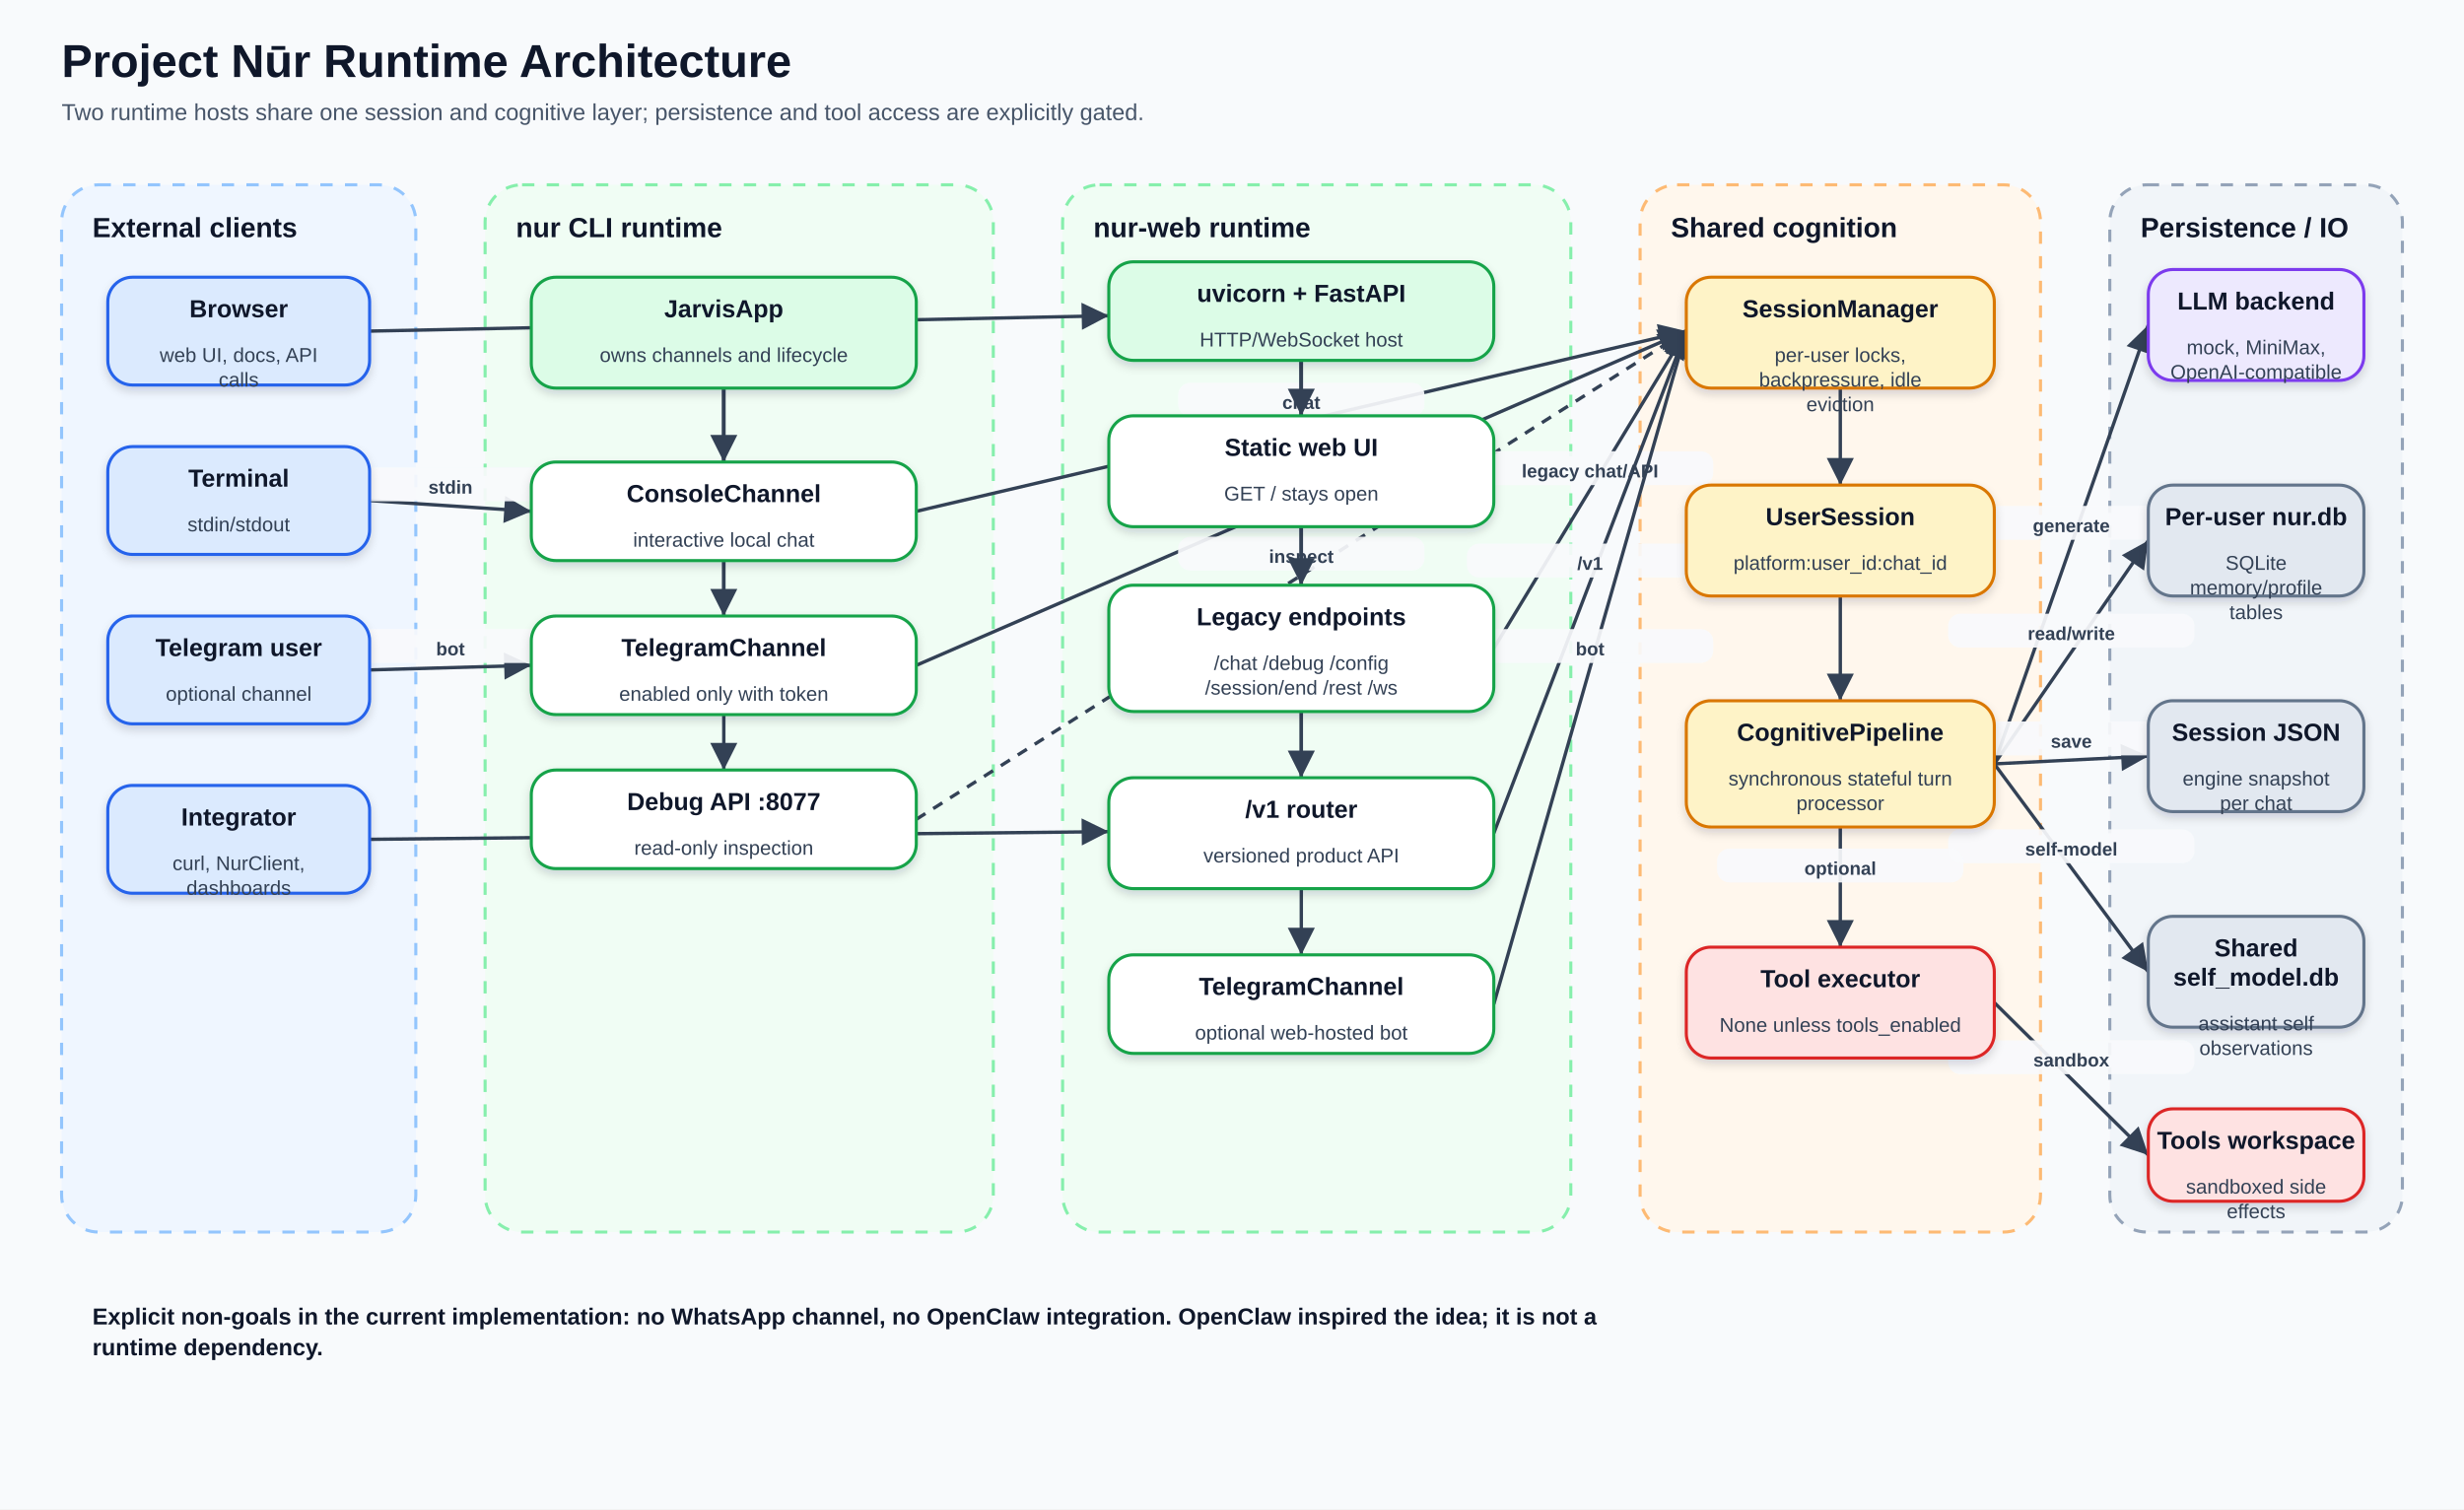
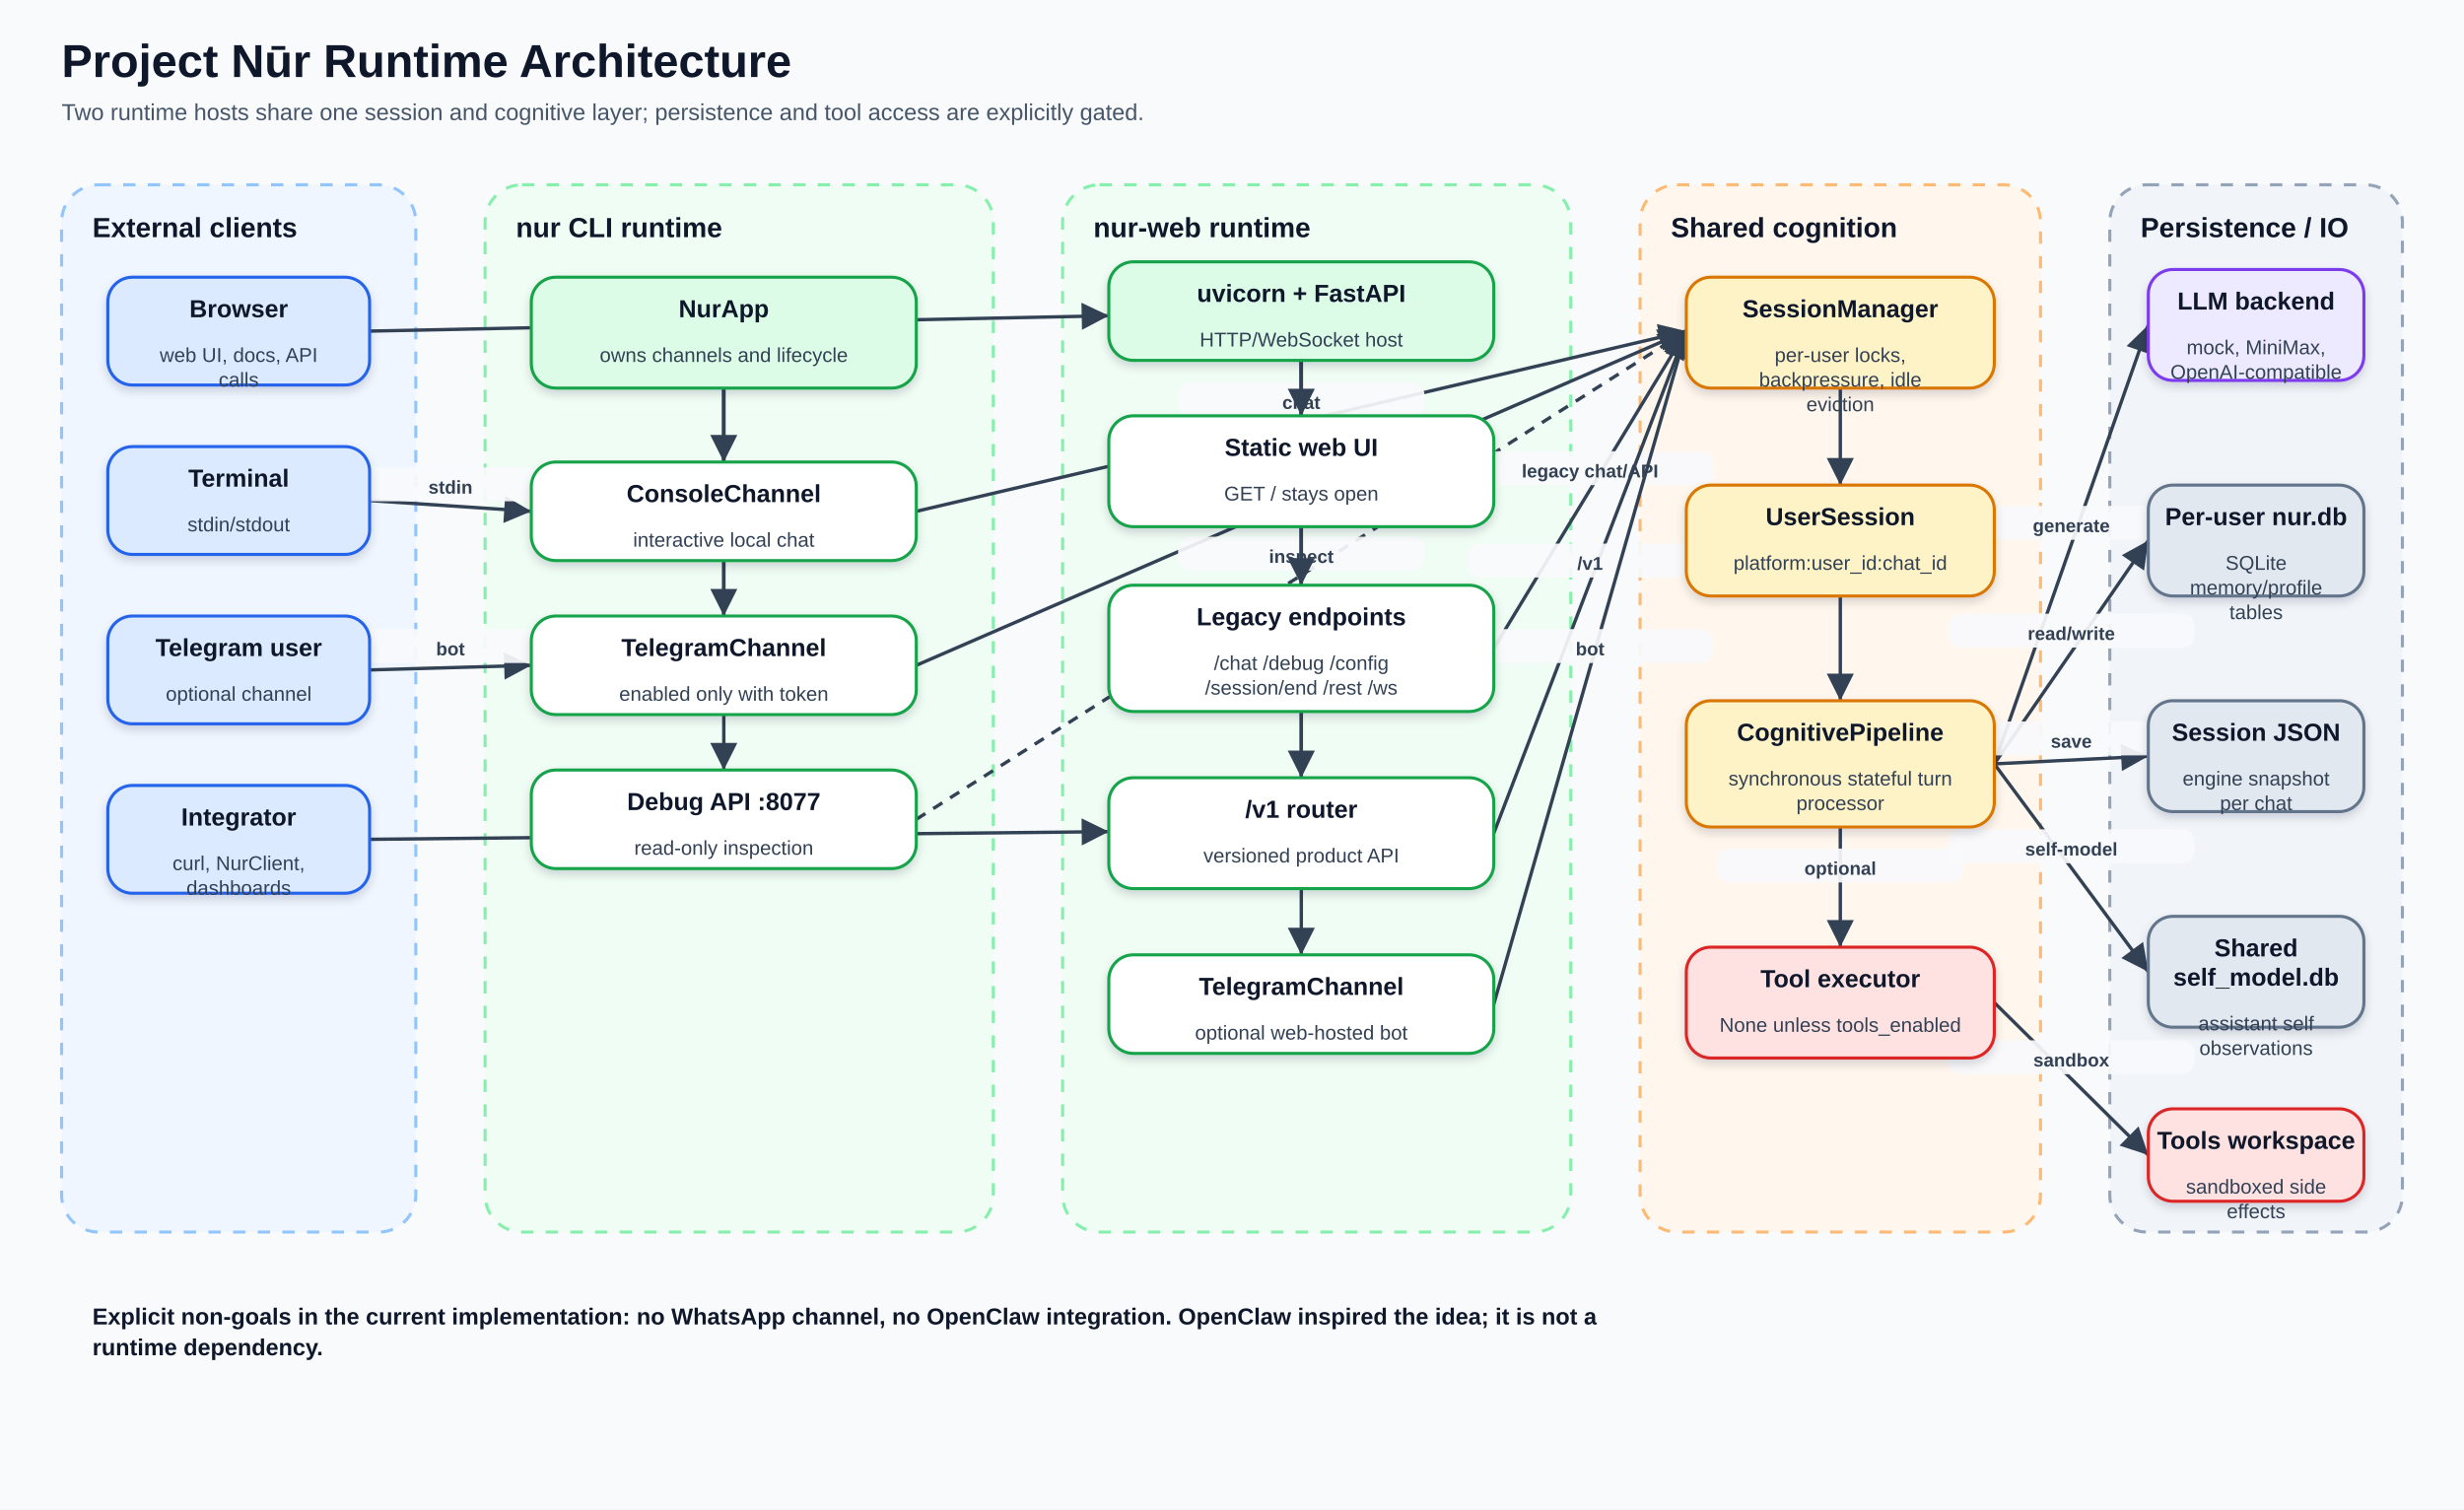
<svg xmlns="http://www.w3.org/2000/svg" width="1600" height="980" viewBox="0 0 1600 980" role="img" aria-labelledby="title desc">
  <defs>
    <marker id="arrow" markerWidth="12" markerHeight="12" refX="10" refY="6" orient="auto" markerUnits="strokeWidth">
      <path d="M2,2 L10,6 L2,10 Z" fill="#334155" />
    </marker>
    <filter id="shadow" x="-10%" y="-10%" width="120%" height="130%">
      <feDropShadow dx="0" dy="3" stdDeviation="3" flood-color="#0f172a" flood-opacity="0.16" />
    </filter>
    <style>
    .title { font-family: 'Segoe UI', Arial, sans-serif; font-size: 30px; font-weight: 800; fill: #0f172a; }
    .subtitle { font-family: 'Segoe UI', Arial, sans-serif; font-size: 15px; fill: #475569; }
    .group-title { font-family: 'Segoe UI', Arial, sans-serif; font-size: 18px; font-weight: 800; fill: #0f172a; }
    .box-title { font-family: 'Segoe UI', Arial, sans-serif; font-weight: 800; fill: #0f172a; }
    .box-body { font-family: 'Segoe UI', Arial, sans-serif; fill: #334155; }
    .edge-label { font-family: 'Segoe UI', Arial, sans-serif; font-size: 12px; font-weight: 700; fill: #334155; }
    .plain { font-family: 'Segoe UI', Arial, sans-serif; }
  </style>
  </defs>
  <rect width="100%" height="100%" fill="#f8fafc" />
  <text x="40" y="50" class="title">Project Nūr Runtime Architecture</text>
  <text x="40" y="78" class="subtitle">Two runtime hosts share one session and cognitive layer; persistence and tool access are explicitly gated.</text>
  <rect x="40" y="120" width="230" height="680" rx="24" fill="#eff6ff" stroke="#93c5fd" stroke-width="2" stroke-dasharray="8 8" />
  <text x="60" y="154" class="group-title">External clients</text>
  <rect x="315" y="120" width="330" height="680" rx="24" fill="#f0fdf4" stroke="#86efac" stroke-width="2" stroke-dasharray="8 8" />
  <text x="335" y="154" class="group-title">nur CLI runtime</text>
  <rect x="690" y="120" width="330" height="680" rx="24" fill="#f0fdf4" stroke="#86efac" stroke-width="2" stroke-dasharray="8 8" />
  <text x="710" y="154" class="group-title">nur-web runtime</text>
  <rect x="1065" y="120" width="260" height="680" rx="24" fill="#fff7ed" stroke="#fdba74" stroke-width="2" stroke-dasharray="8 8" />
  <text x="1085" y="154" class="group-title">Shared cognition</text>
  <rect x="1370" y="120" width="190" height="680" rx="24" fill="#f1f5f9" stroke="#94a3b8" stroke-width="2" stroke-dasharray="8 8" />
  <text x="1390" y="154" class="group-title">Persistence / IO</text>
  <path d="M240,215 L720,205" fill="none" stroke="#334155" stroke-width="2.2" marker-end="url(#arrow)" />
  <rect x="400.0" y="185.0" width="160" height="22" rx="8" fill="#f8fafc" opacity="0.92" />
  <text x="480.0" y="202.0" text-anchor="middle" class="edge-label">HTTP</text>
  <path d="M240,325 L345,332" fill="none" stroke="#334155" stroke-width="2.2" marker-end="url(#arrow)" />
  <rect x="212.5" y="303.5" width="160" height="22" rx="8" fill="#f8fafc" opacity="0.92" />
  <text x="292.5" y="320.5" text-anchor="middle" class="edge-label">stdin</text>
  <path d="M240,435 L345,432" fill="none" stroke="#334155" stroke-width="2.2" marker-end="url(#arrow)" />
  <rect x="212.5" y="408.5" width="160" height="22" rx="8" fill="#f8fafc" opacity="0.92" />
  <text x="292.5" y="425.5" text-anchor="middle" class="edge-label">bot</text>
  <path d="M240,545 L720,540" fill="none" stroke="#334155" stroke-width="2.2" marker-end="url(#arrow)" />
  <rect x="400.0" y="517.5" width="160" height="22" rx="8" fill="#f8fafc" opacity="0.92" />
  <text x="480.0" y="534.5" text-anchor="middle" class="edge-label">API</text>
  <path d="M470,252 L470,300" fill="none" stroke="#334155" stroke-width="2.2" marker-end="url(#arrow)" />
  <path d="M470,252 L470,400" fill="none" stroke="#334155" stroke-width="2.2" marker-end="url(#arrow)" />
  <path d="M470,252 L470,500" fill="none" stroke="#334155" stroke-width="2.2" marker-end="url(#arrow)" />
  <path d="M595,332 L1095,215" fill="none" stroke="#334155" stroke-width="2.2" marker-end="url(#arrow)" />
  <rect x="765.0" y="248.5" width="160" height="22" rx="8" fill="#f8fafc" opacity="0.92" />
  <text x="845.0" y="265.5" text-anchor="middle" class="edge-label">chat</text>
  <path d="M595,432 L1095,215" fill="none" stroke="#334155" stroke-width="2.2" marker-end="url(#arrow)" />
  <rect x="765.0" y="298.5" width="160" height="22" rx="8" fill="#f8fafc" opacity="0.92" />
  <text x="845.0" y="315.5" text-anchor="middle" class="edge-label">chat</text>
  <path d="M595,532 L1095,215" fill="none" stroke="#334155" stroke-width="2.2" marker-end="url(#arrow)" stroke-dasharray="7 6" />
  <rect x="765.0" y="348.5" width="160" height="22" rx="8" fill="#f8fafc" opacity="0.92" />
  <text x="845.0" y="365.5" text-anchor="middle" class="edge-label">inspect</text>
  <path d="M845,234 L845,270" fill="none" stroke="#334155" stroke-width="2.2" marker-end="url(#arrow)" />
  <path d="M845,234 L845,380" fill="none" stroke="#334155" stroke-width="2.2" marker-end="url(#arrow)" />
  <path d="M845,234 L845,505" fill="none" stroke="#334155" stroke-width="2.2" marker-end="url(#arrow)" />
  <path d="M845,234 L845,620" fill="none" stroke="#334155" stroke-width="2.2" marker-end="url(#arrow)" />
  <path d="M970,421 L1095,215" fill="none" stroke="#334155" stroke-width="2.2" marker-end="url(#arrow)" />
  <rect x="952.5" y="293.0" width="160" height="22" rx="8" fill="#f8fafc" opacity="0.92" />
  <text x="1032.5" y="310.0" text-anchor="middle" class="edge-label">legacy chat/API</text>
  <path d="M970,541 L1095,215" fill="none" stroke="#334155" stroke-width="2.2" marker-end="url(#arrow)" />
  <rect x="952.5" y="353.0" width="160" height="22" rx="8" fill="#f8fafc" opacity="0.92" />
  <text x="1032.5" y="370.0" text-anchor="middle" class="edge-label">/v1</text>
  <path d="M970,652 L1095,215" fill="none" stroke="#334155" stroke-width="2.2" marker-end="url(#arrow)" />
  <rect x="952.5" y="408.5" width="160" height="22" rx="8" fill="#f8fafc" opacity="0.92" />
  <text x="1032.5" y="425.5" text-anchor="middle" class="edge-label">bot</text>
  <path d="M1195,252 L1195,315" fill="none" stroke="#334155" stroke-width="2.2" marker-end="url(#arrow)" />
  <path d="M1195,387 L1195,455" fill="none" stroke="#334155" stroke-width="2.2" marker-end="url(#arrow)" />
  <path d="M1295,496 L1395,211" fill="none" stroke="#334155" stroke-width="2.2" marker-end="url(#arrow)" />
  <rect x="1265.0" y="328.5" width="160" height="22" rx="8" fill="#f8fafc" opacity="0.92" />
  <text x="1345.0" y="345.5" text-anchor="middle" class="edge-label">generate</text>
  <path d="M1295,496 L1395,351" fill="none" stroke="#334155" stroke-width="2.2" marker-end="url(#arrow)" />
  <rect x="1265.0" y="398.5" width="160" height="22" rx="8" fill="#f8fafc" opacity="0.92" />
  <text x="1345.0" y="415.5" text-anchor="middle" class="edge-label">read/write</text>
  <path d="M1295,496 L1395,491" fill="none" stroke="#334155" stroke-width="2.2" marker-end="url(#arrow)" />
  <rect x="1265.0" y="468.5" width="160" height="22" rx="8" fill="#f8fafc" opacity="0.92" />
  <text x="1345.0" y="485.5" text-anchor="middle" class="edge-label">save</text>
  <path d="M1295,496 L1395,631" fill="none" stroke="#334155" stroke-width="2.2" marker-end="url(#arrow)" />
  <rect x="1265.0" y="538.5" width="160" height="22" rx="8" fill="#f8fafc" opacity="0.92" />
  <text x="1345.0" y="555.5" text-anchor="middle" class="edge-label">self-model</text>
  <path d="M1195,537 L1195,615" fill="none" stroke="#334155" stroke-width="2.2" marker-end="url(#arrow)" />
  <rect x="1115.0" y="551.0" width="160" height="22" rx="8" fill="#f8fafc" opacity="0.92" />
  <text x="1195.0" y="568.0" text-anchor="middle" class="edge-label">optional</text>
  <path d="M1295,651 L1395,750" fill="none" stroke="#334155" stroke-width="2.2" marker-end="url(#arrow)" />
  <rect x="1265.0" y="675.5" width="160" height="22" rx="8" fill="#f8fafc" opacity="0.92" />
  <text x="1345.0" y="692.5" text-anchor="middle" class="edge-label">sandbox</text>
  <rect x="70" y="180" width="170" height="70" rx="16" fill="#dbeafe" stroke="#2563eb" stroke-width="2" filter="url(#shadow)" />
  <text x="155.0" y="206" text-anchor="middle" class="box-title" style="font-size:16px">Browser</text>
  <text x="155.0" y="235" text-anchor="middle" class="box-body" style="font-size:13px">web UI, docs, API</text>
  <text x="155.0" y="251" text-anchor="middle" class="box-body" style="font-size:13px">calls</text>
  <rect x="70" y="290" width="170" height="70" rx="16" fill="#dbeafe" stroke="#2563eb" stroke-width="2" filter="url(#shadow)" />
  <text x="155.0" y="316" text-anchor="middle" class="box-title" style="font-size:16px">Terminal</text>
  <text x="155.0" y="345" text-anchor="middle" class="box-body" style="font-size:13px">stdin/stdout</text>
  <rect x="70" y="400" width="170" height="70" rx="16" fill="#dbeafe" stroke="#2563eb" stroke-width="2" filter="url(#shadow)" />
  <text x="155.0" y="426" text-anchor="middle" class="box-title" style="font-size:16px">Telegram user</text>
  <text x="155.0" y="455" text-anchor="middle" class="box-body" style="font-size:13px">optional channel</text>
  <rect x="70" y="510" width="170" height="70" rx="16" fill="#dbeafe" stroke="#2563eb" stroke-width="2" filter="url(#shadow)" />
  <text x="155.0" y="536" text-anchor="middle" class="box-title" style="font-size:16px">Integrator</text>
  <text x="155.0" y="565" text-anchor="middle" class="box-body" style="font-size:13px">curl, NurClient,</text>
  <text x="155.0" y="581" text-anchor="middle" class="box-body" style="font-size:13px">dashboards</text>
  <rect x="345" y="180" width="250" height="72" rx="16" fill="#dcfce7" stroke="#16a34a" stroke-width="2" filter="url(#shadow)" />
-   <text x="470.0" y="206" text-anchor="middle" class="box-title" style="font-size:16px">JarvisApp</text>
+   <text x="470.0" y="206" text-anchor="middle" class="box-title" style="font-size:16px">NurApp</text>
  <text x="470.0" y="235" text-anchor="middle" class="box-body" style="font-size:13px">owns channels and lifecycle</text>
  <rect x="345" y="300" width="250" height="64" rx="16" fill="#ffffff" stroke="#16a34a" stroke-width="2" filter="url(#shadow)" />
  <text x="470.0" y="326" text-anchor="middle" class="box-title" style="font-size:16px">ConsoleChannel</text>
  <text x="470.0" y="355" text-anchor="middle" class="box-body" style="font-size:13px">interactive local chat</text>
  <rect x="345" y="400" width="250" height="64" rx="16" fill="#ffffff" stroke="#16a34a" stroke-width="2" filter="url(#shadow)" />
  <text x="470.0" y="426" text-anchor="middle" class="box-title" style="font-size:16px">TelegramChannel</text>
  <text x="470.0" y="455" text-anchor="middle" class="box-body" style="font-size:13px">enabled only with token</text>
  <rect x="345" y="500" width="250" height="64" rx="16" fill="#ffffff" stroke="#16a34a" stroke-width="2" filter="url(#shadow)" />
  <text x="470.0" y="526" text-anchor="middle" class="box-title" style="font-size:16px">Debug API :8077</text>
  <text x="470.0" y="555" text-anchor="middle" class="box-body" style="font-size:13px">read-only inspection</text>
  <rect x="720" y="170" width="250" height="64" rx="16" fill="#dcfce7" stroke="#16a34a" stroke-width="2" filter="url(#shadow)" />
  <text x="845.0" y="196" text-anchor="middle" class="box-title" style="font-size:16px">uvicorn + FastAPI</text>
  <text x="845.0" y="225" text-anchor="middle" class="box-body" style="font-size:13px">HTTP/WebSocket host</text>
  <rect x="720" y="270" width="250" height="72" rx="16" fill="#ffffff" stroke="#16a34a" stroke-width="2" filter="url(#shadow)" />
  <text x="845.0" y="296" text-anchor="middle" class="box-title" style="font-size:16px">Static web UI</text>
  <text x="845.0" y="325" text-anchor="middle" class="box-body" style="font-size:13px">GET / stays open</text>
  <rect x="720" y="380" width="250" height="82" rx="16" fill="#ffffff" stroke="#16a34a" stroke-width="2" filter="url(#shadow)" />
  <text x="845.0" y="406" text-anchor="middle" class="box-title" style="font-size:16px">Legacy endpoints</text>
  <text x="845.0" y="435" text-anchor="middle" class="box-body" style="font-size:13px">/chat /debug /config</text>
  <text x="845.0" y="451" text-anchor="middle" class="box-body" style="font-size:13px">/session/end /rest /ws</text>
  <rect x="720" y="505" width="250" height="72" rx="16" fill="#ffffff" stroke="#16a34a" stroke-width="2" filter="url(#shadow)" />
  <text x="845.0" y="531" text-anchor="middle" class="box-title" style="font-size:16px">/v1 router</text>
  <text x="845.0" y="560" text-anchor="middle" class="box-body" style="font-size:13px">versioned product API</text>
  <rect x="720" y="620" width="250" height="64" rx="16" fill="#ffffff" stroke="#16a34a" stroke-width="2" filter="url(#shadow)" />
  <text x="845.0" y="646" text-anchor="middle" class="box-title" style="font-size:16px">TelegramChannel</text>
  <text x="845.0" y="675" text-anchor="middle" class="box-body" style="font-size:13px">optional web-hosted bot</text>
  <rect x="1095" y="180" width="200" height="72" rx="16" fill="#fef3c7" stroke="#d97706" stroke-width="2" filter="url(#shadow)" />
  <text x="1195.0" y="206" text-anchor="middle" class="box-title" style="font-size:16px">SessionManager</text>
  <text x="1195.0" y="235" text-anchor="middle" class="box-body" style="font-size:13px">per-user locks,</text>
  <text x="1195.0" y="251" text-anchor="middle" class="box-body" style="font-size:13px">backpressure, idle</text>
  <text x="1195.0" y="267" text-anchor="middle" class="box-body" style="font-size:13px">eviction</text>
  <rect x="1095" y="315" width="200" height="72" rx="16" fill="#fef3c7" stroke="#d97706" stroke-width="2" filter="url(#shadow)" />
  <text x="1195.0" y="341" text-anchor="middle" class="box-title" style="font-size:16px">UserSession</text>
  <text x="1195.0" y="370" text-anchor="middle" class="box-body" style="font-size:13px">platform:user_id:chat_id</text>
  <rect x="1095" y="455" width="200" height="82" rx="16" fill="#fef3c7" stroke="#d97706" stroke-width="2" filter="url(#shadow)" />
  <text x="1195.0" y="481" text-anchor="middle" class="box-title" style="font-size:16px">CognitivePipeline</text>
  <text x="1195.0" y="510" text-anchor="middle" class="box-body" style="font-size:13px">synchronous stateful turn</text>
  <text x="1195.0" y="526" text-anchor="middle" class="box-body" style="font-size:13px">processor</text>
  <rect x="1095" y="615" width="200" height="72" rx="16" fill="#fee2e2" stroke="#dc2626" stroke-width="2" filter="url(#shadow)" />
  <text x="1195.0" y="641" text-anchor="middle" class="box-title" style="font-size:16px">Tool executor</text>
  <text x="1195.0" y="670" text-anchor="middle" class="box-body" style="font-size:13px">None unless tools_enabled</text>
  <rect x="1395" y="175" width="140" height="72" rx="16" fill="#ede9fe" stroke="#7c3aed" stroke-width="2" filter="url(#shadow)" />
  <text x="1465.0" y="201" text-anchor="middle" class="box-title" style="font-size:16px">LLM backend</text>
  <text x="1465.0" y="230" text-anchor="middle" class="box-body" style="font-size:13px">mock, MiniMax,</text>
  <text x="1465.0" y="246" text-anchor="middle" class="box-body" style="font-size:13px">OpenAI-compatible</text>
  <rect x="1395" y="315" width="140" height="72" rx="16" fill="#e2e8f0" stroke="#64748b" stroke-width="2" filter="url(#shadow)" />
  <text x="1465.0" y="341" text-anchor="middle" class="box-title" style="font-size:16px">Per-user nur.db</text>
  <text x="1465.0" y="370" text-anchor="middle" class="box-body" style="font-size:13px">SQLite</text>
  <text x="1465.0" y="386" text-anchor="middle" class="box-body" style="font-size:13px">memory/profile</text>
  <text x="1465.0" y="402" text-anchor="middle" class="box-body" style="font-size:13px">tables</text>
  <rect x="1395" y="455" width="140" height="72" rx="16" fill="#e2e8f0" stroke="#64748b" stroke-width="2" filter="url(#shadow)" />
  <text x="1465.0" y="481" text-anchor="middle" class="box-title" style="font-size:16px">Session JSON</text>
  <text x="1465.0" y="510" text-anchor="middle" class="box-body" style="font-size:13px">engine snapshot</text>
  <text x="1465.0" y="526" text-anchor="middle" class="box-body" style="font-size:13px">per chat</text>
  <rect x="1395" y="595" width="140" height="72" rx="16" fill="#e2e8f0" stroke="#64748b" stroke-width="2" filter="url(#shadow)" />
  <text x="1465.0" y="621" text-anchor="middle" class="box-title" style="font-size:16px">Shared</text>
  <text x="1465.0" y="640" text-anchor="middle" class="box-title" style="font-size:16px">self_model.db</text>
  <text x="1465.0" y="669" text-anchor="middle" class="box-body" style="font-size:13px">assistant self</text>
  <text x="1465.0" y="685" text-anchor="middle" class="box-body" style="font-size:13px">observations</text>
  <rect x="1395" y="720" width="140" height="60" rx="16" fill="#fee2e2" stroke="#dc2626" stroke-width="2" filter="url(#shadow)" />
  <text x="1465.0" y="746" text-anchor="middle" class="box-title" style="font-size:16px">Tools workspace</text>
  <text x="1465.0" y="775" text-anchor="middle" class="box-body" style="font-size:13px">sandboxed side</text>
  <text x="1465.0" y="791" text-anchor="middle" class="box-body" style="font-size:13px">effects</text>
  <text x="60" y="860" text-anchor="start" fill="#0f172a" font-size="15" font-weight="700" class="plain">Explicit non-goals in the current implementation: no WhatsApp channel, no OpenClaw integration. OpenClaw inspired the idea; it is not a</text>
  <text x="60" y="880" text-anchor="start" fill="#0f172a" font-size="15" font-weight="700" class="plain">runtime dependency.</text>
</svg>
